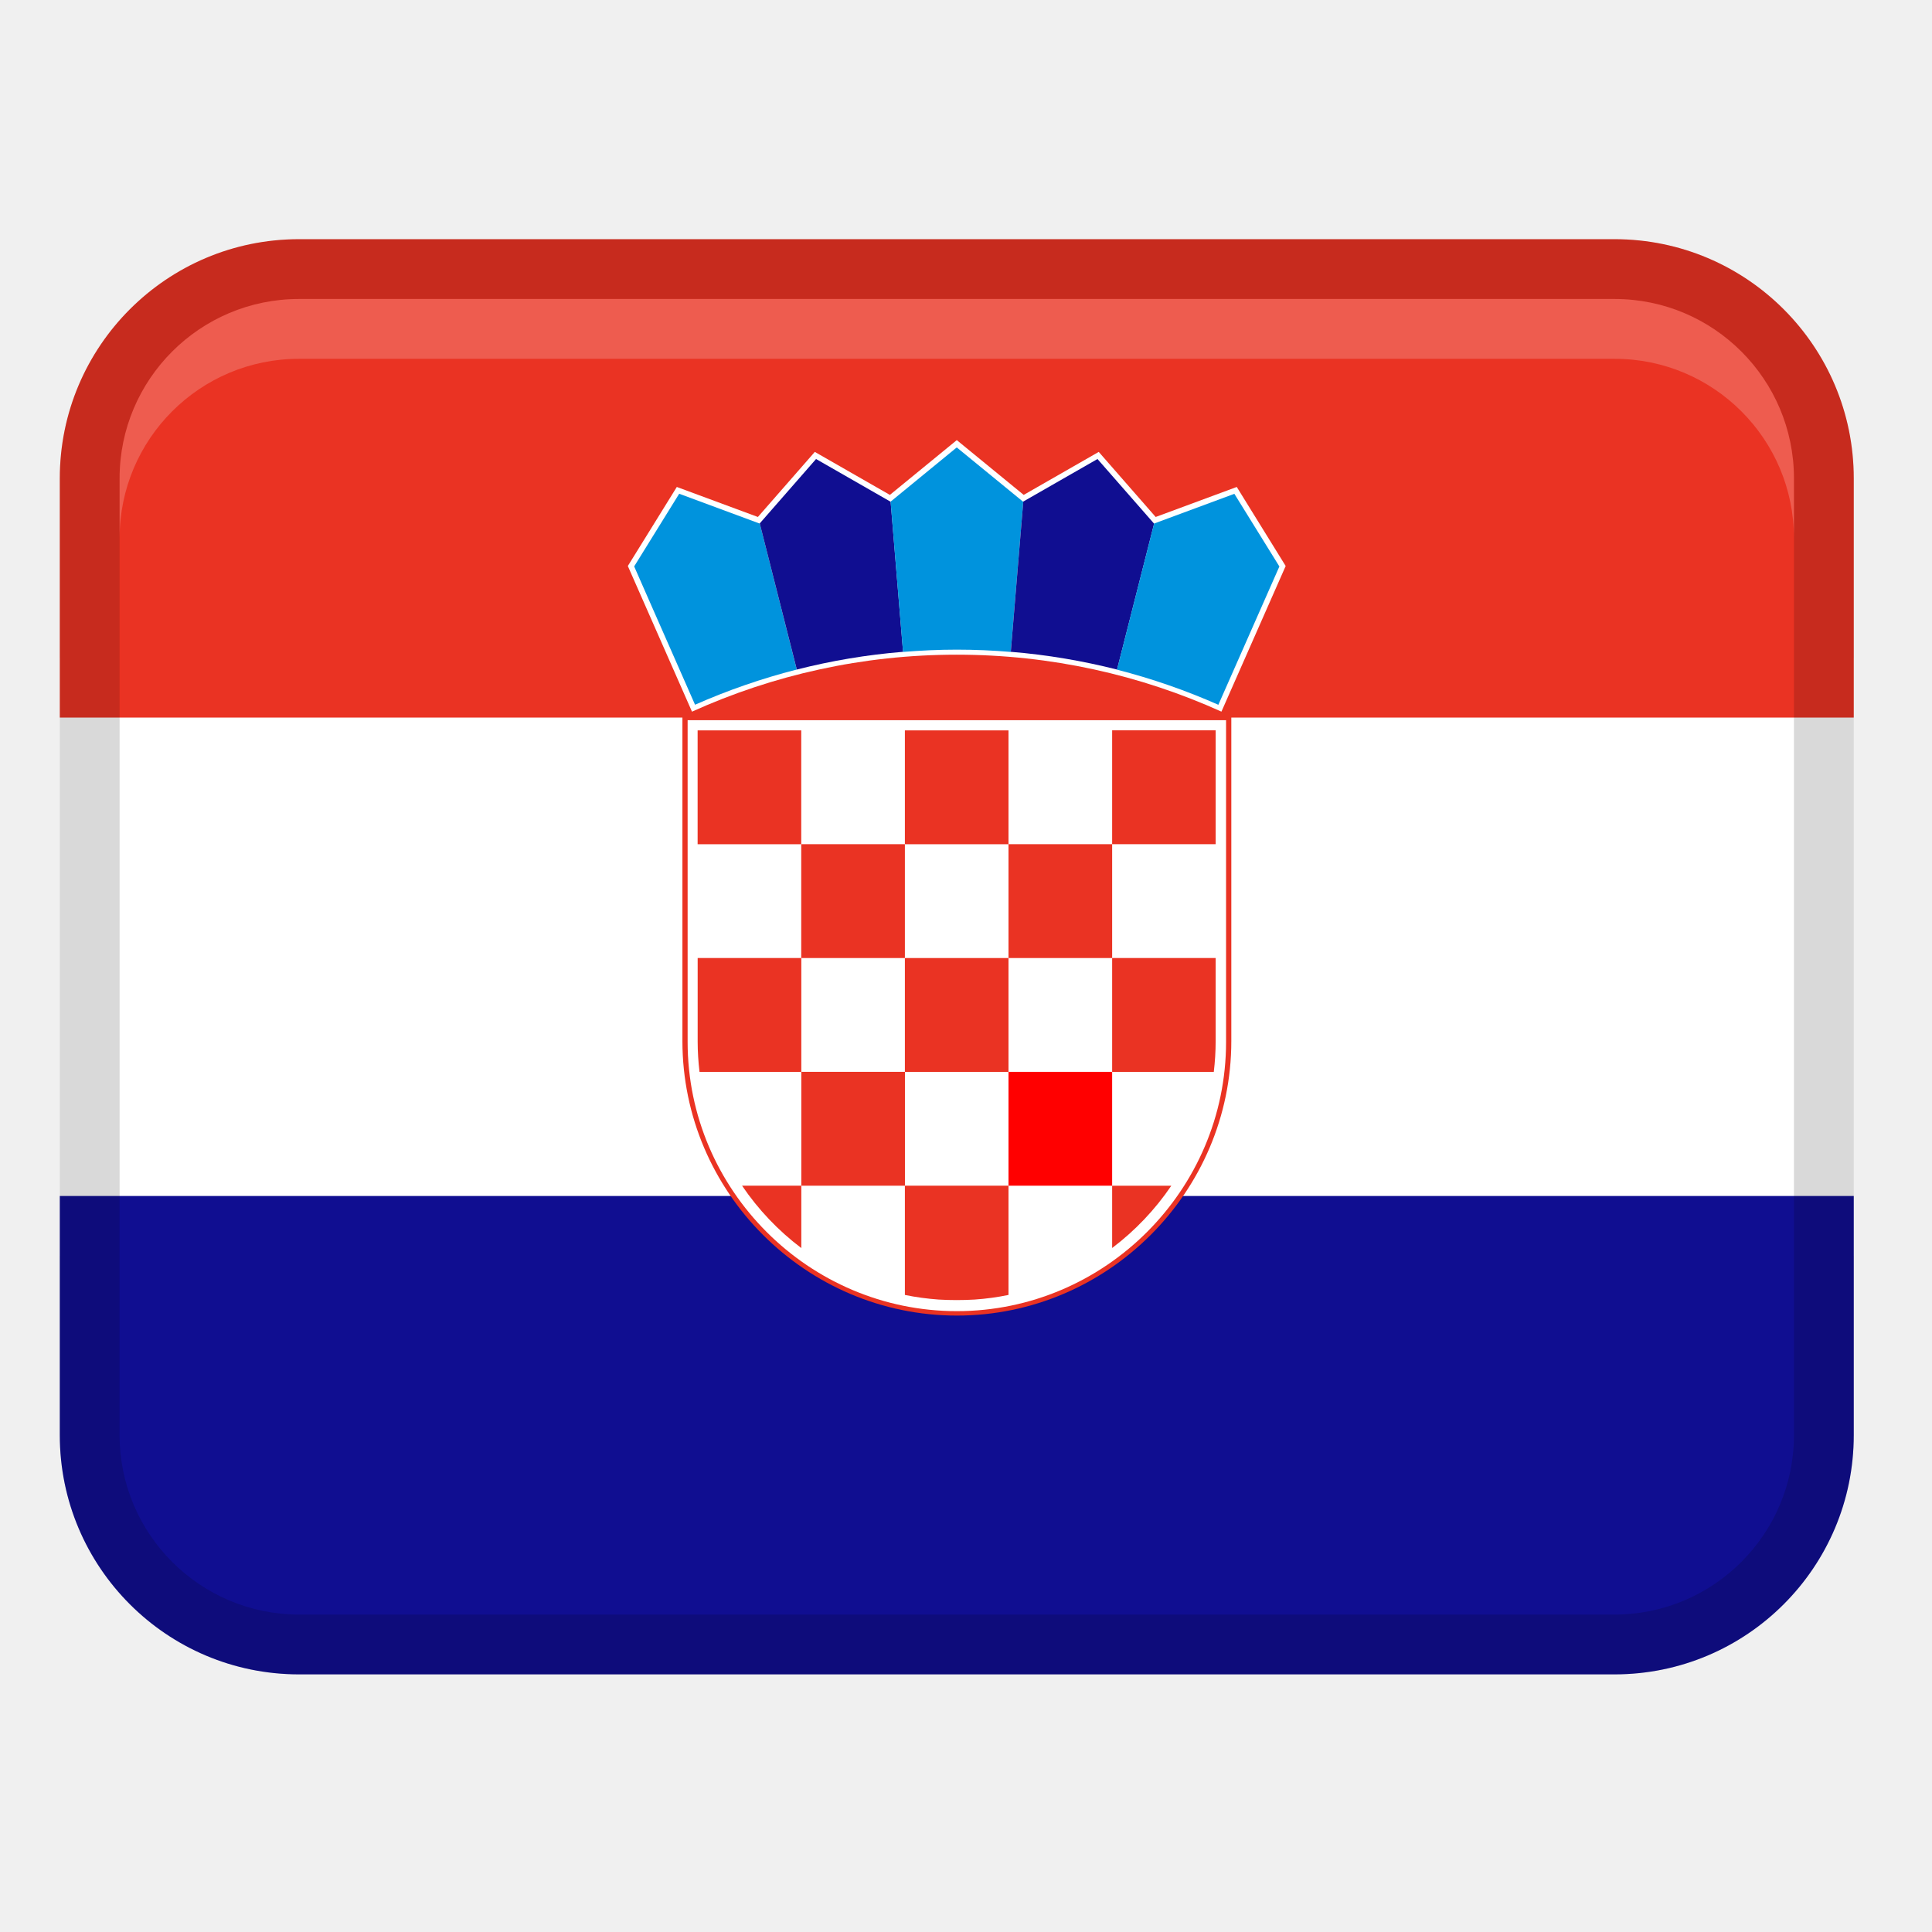
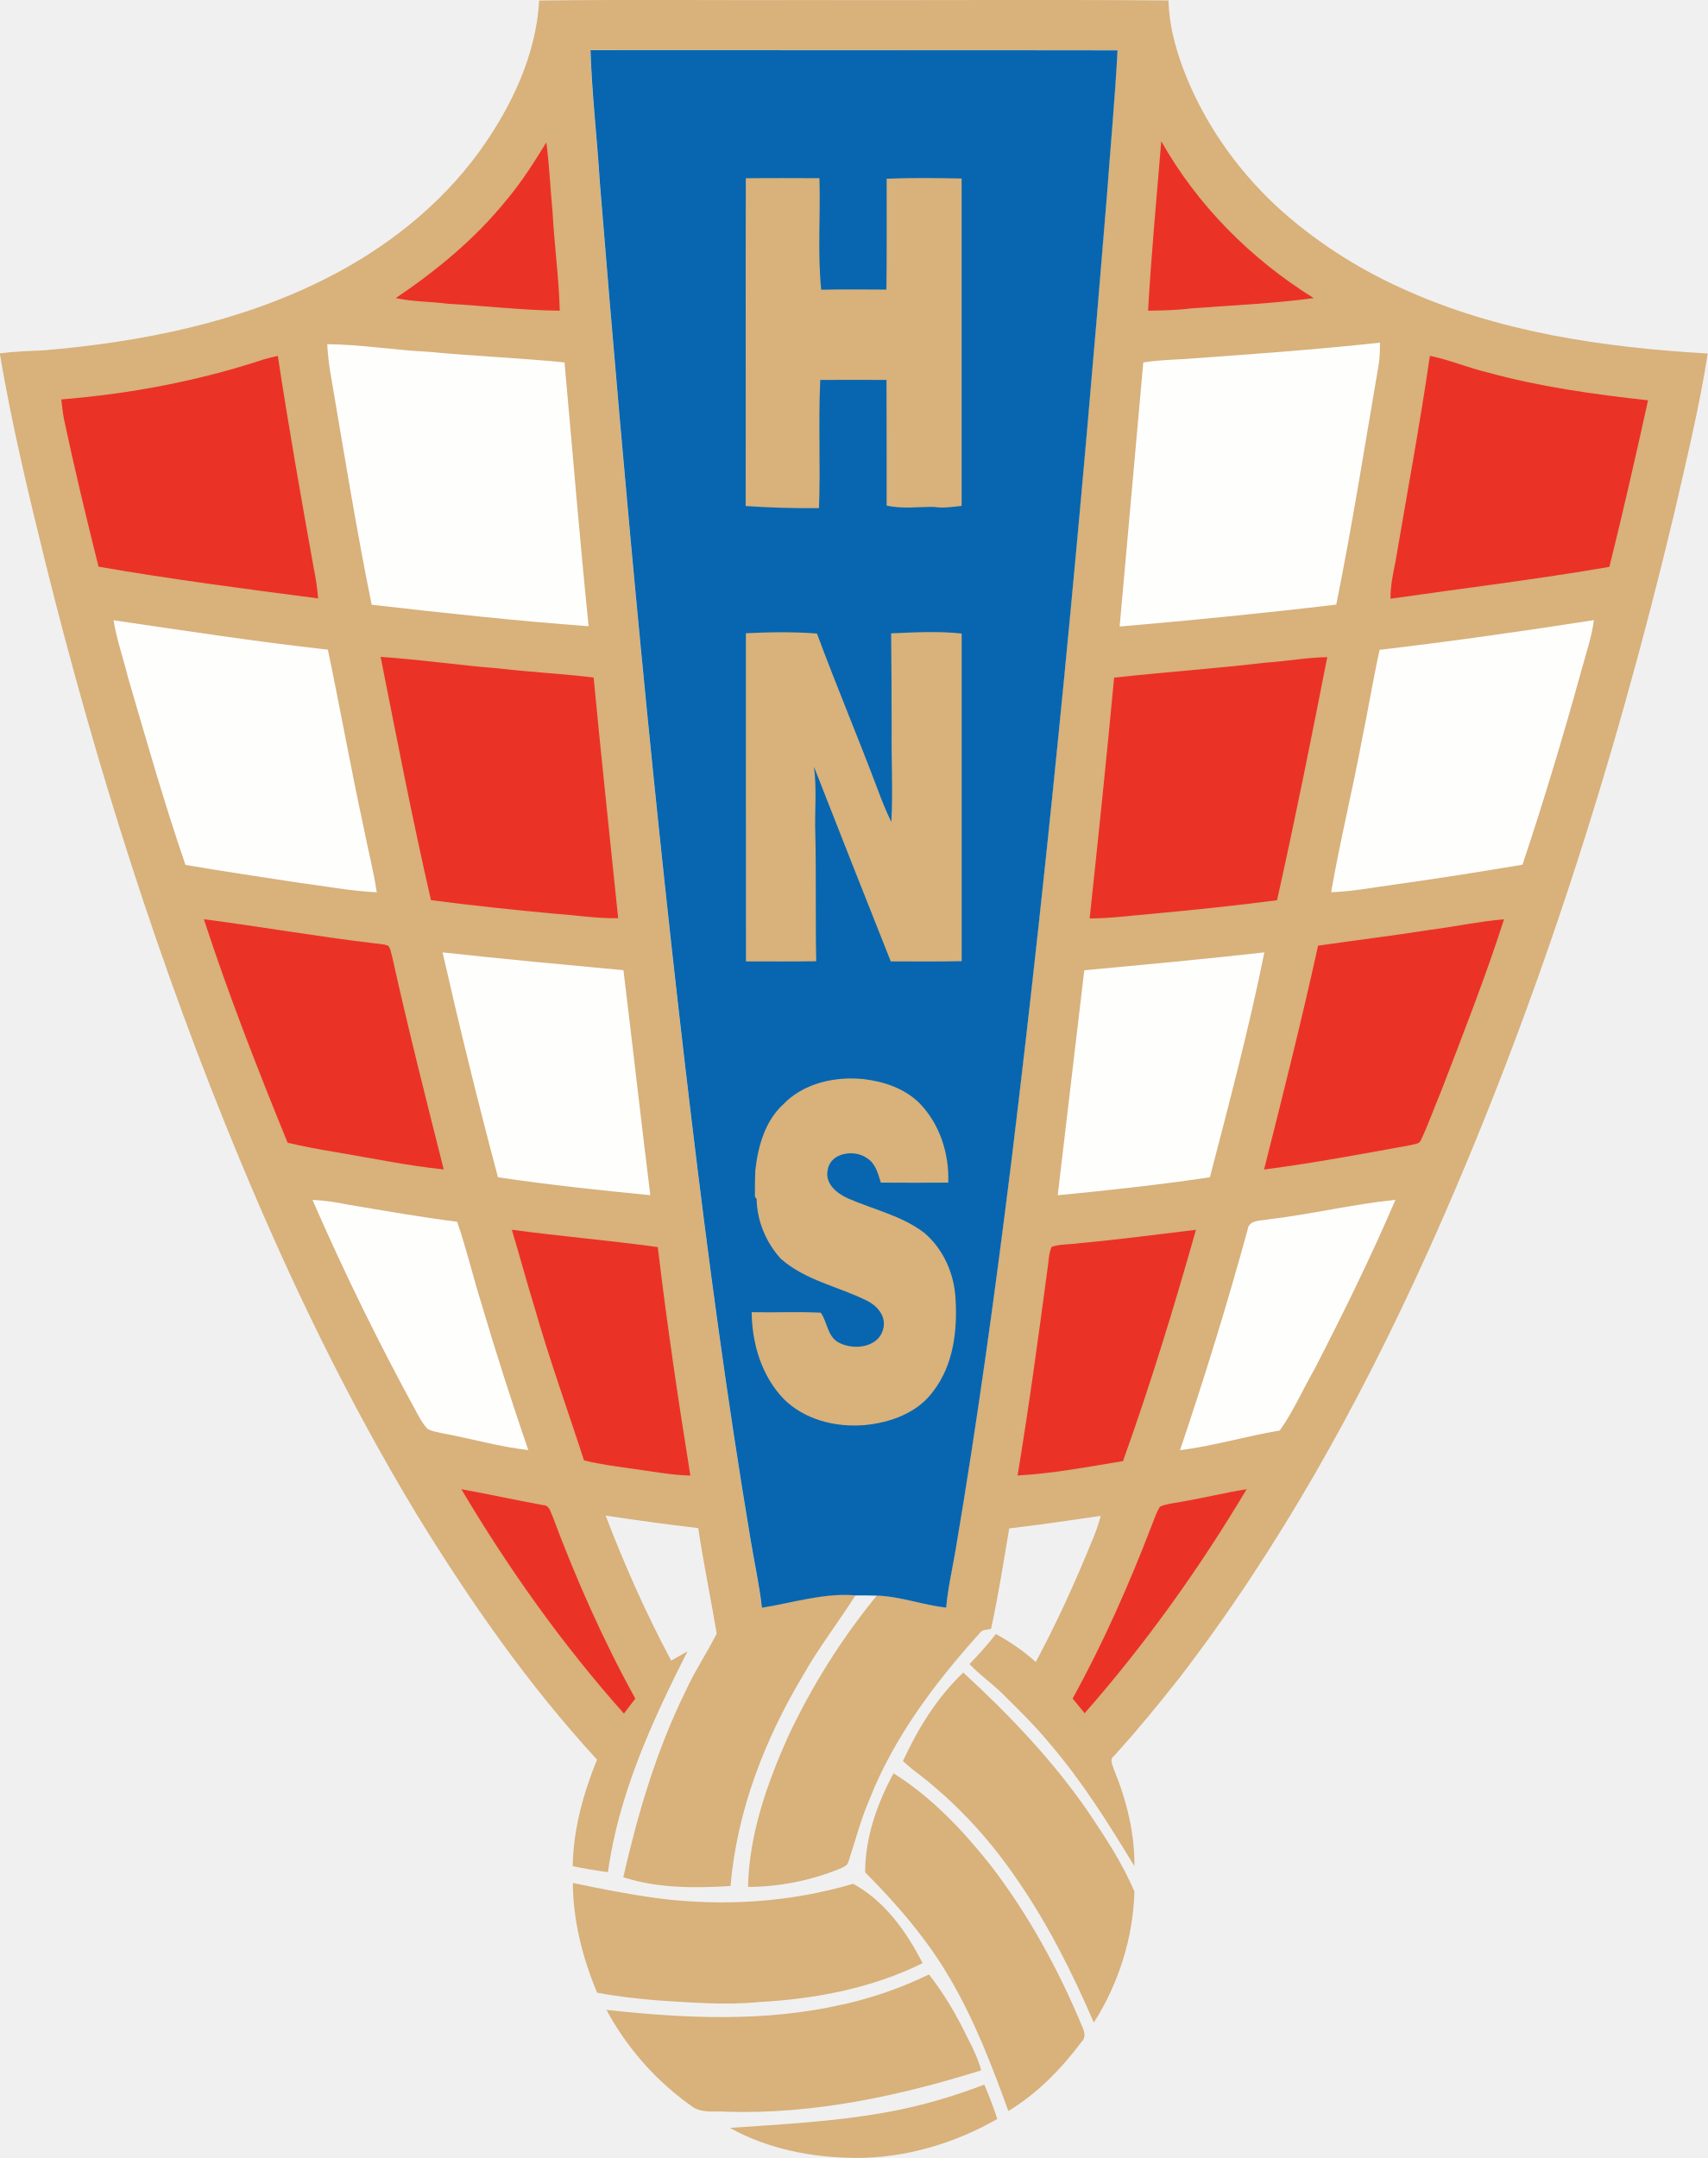
- <svg xmlns="http://www.w3.org/2000/svg" width="82" height="82" viewBox="0 0 82 82" fill="none">
-   <path d="M2.538 27.919H78.679V53.299H2.538V27.919Z" fill="white" />
-   <path d="M12.69 10.152H68.527C74.131 10.152 78.679 14.7 78.679 20.305V30.457H2.538V20.305C2.538 14.7 7.086 10.152 12.69 10.152Z" fill="#EA3323" />
-   <path d="M68.527 71.065L12.69 71.065C7.086 71.065 2.538 66.517 2.538 60.913V50.761L78.679 50.761V60.913C78.679 66.517 74.131 71.065 68.527 71.065Z" fill="#100E91" />
-   <path opacity="0.15" d="M68.527 10.152H12.69C7.084 10.152 2.538 14.698 2.538 20.305V60.913C2.538 66.52 7.084 71.066 12.69 71.066H68.527C74.134 71.066 78.679 66.52 78.679 60.913V20.305C78.679 14.698 74.134 10.152 68.527 10.152ZM76.141 60.913C76.141 65.111 72.725 68.527 68.527 68.527H12.69C8.492 68.527 5.076 65.111 5.076 60.913V20.305C5.076 16.107 8.492 12.69 12.69 12.69H68.527C72.725 12.69 76.141 16.107 76.141 20.305V60.913Z" fill="black" />
-   <path d="M40.611 55.837C47.017 55.837 52.261 50.596 52.261 44.187V30.345H28.964V44.187C28.964 50.593 34.205 55.837 40.614 55.837H40.611Z" fill="#EA3323" />
-   <path d="M40.611 55.649C46.895 55.649 52.038 50.507 52.038 44.223V30.568H29.185V44.223C29.185 50.507 34.327 55.649 40.611 55.649Z" fill="white" />
-   <path d="M34.007 31H29.609V35.832H34.007V31Z" fill="#EA3323" />
-   <path d="M34.007 40.662H38.406V35.83H34.007V40.662Z" fill="#EA3323" />
-   <path d="M29.611 44.198C29.611 44.637 29.639 45.068 29.69 45.495H34.01V40.662H29.611V44.198Z" fill="#EA3323" />
-   <path d="M42.804 40.662H38.406V45.495H42.804V40.662Z" fill="#EA3323" />
-   <path d="M42.804 50.325H47.203V45.492H42.804V50.325Z" fill="#FF0000" />
-   <path d="M47.203 52.969C48.177 52.233 49.027 51.34 49.713 50.327H47.203V52.969Z" fill="#EA3323" />
-   <path d="M34.01 50.325H38.408V45.492H34.01V50.325Z" fill="#EA3323" />
-   <path d="M31.495 50.324C32.182 51.339 33.033 52.233 34.01 52.971V50.324H31.495Z" fill="#EA3323" />
-   <path d="M41.37 55.157C41.857 55.124 42.334 55.058 42.804 54.961V50.324H38.406V54.961C38.873 55.058 39.35 55.121 39.834 55.157C40.347 55.187 40.86 55.187 41.37 55.157Z" fill="#EA3323" />
-   <path d="M51.517 45.495C51.568 45.068 51.596 44.634 51.596 44.193V40.662H47.203V45.495H51.517Z" fill="#EA3323" />
-   <path d="M42.804 40.662H47.203V35.83H42.804V40.662Z" fill="#EA3323" />
-   <path d="M42.804 31H38.406V35.832H42.804V31Z" fill="#EA3323" />
-   <path d="M51.596 35.83V30.997H47.203V35.83H51.596Z" fill="#EA3323" />
-   <path d="M51.842 30.203L54.568 24.023L52.492 20.668L49.05 21.942L46.634 19.18L43.449 21.005L40.609 18.68L37.769 21.005L34.583 19.18L32.167 21.942L28.726 20.668L26.647 24.023L29.37 30.205C32.802 28.652 36.606 27.787 40.606 27.787C44.606 27.787 48.408 28.652 51.84 30.203H51.842Z" fill="white" />
-   <path d="M32.246 22.215L32.241 22.221L28.827 20.956L26.916 24.04L27.647 25.703L29.5 29.911C30.883 29.299 32.327 28.797 33.817 28.418L32.246 22.215Z" fill="#0093DD" />
-   <path d="M37.799 21.287L37.794 21.292L34.636 19.482L32.246 22.215L33.819 28.418C35.281 28.045 36.786 27.791 38.329 27.665L37.801 21.287H37.799Z" fill="#100E91" />
-   <path d="M43.431 21.289L43.423 21.294L40.608 18.99L37.799 21.292L38.327 27.67C39.078 27.609 39.84 27.573 40.608 27.573C41.377 27.573 42.144 27.606 42.9 27.67L43.431 21.292V21.289Z" fill="#0093DD" />
-   <path d="M48.984 22.218H48.977L46.581 19.482L43.431 21.287L42.901 27.665C44.444 27.791 45.949 28.048 47.411 28.418L48.987 22.215L48.984 22.218Z" fill="#100E91" />
-   <path d="M51.712 29.911L54.301 24.043L52.39 20.959L48.984 22.22L47.408 28.423C48.893 28.802 50.332 29.304 51.71 29.913L51.712 29.911Z" fill="#0093DD" />
-   <path opacity="0.2" d="M68.527 12.69H12.69C8.485 12.69 5.076 16.099 5.076 20.305V22.843C5.076 18.637 8.485 15.229 12.69 15.229H68.527C72.733 15.229 76.141 18.637 76.141 22.843V20.305C76.141 16.099 72.733 12.69 68.527 12.69Z" fill="white" />
+ <svg xmlns="http://www.w3.org/2000/svg" id="Layer_1" viewBox="0 0 228.92 289.22">
+   <defs>
+     <style>.cls-1{fill:#0766af;}.cls-2{fill:#fefefd;}.cls-3{fill:#d8b17b;}.cls-4{fill:#eb3226;}</style>
+   </defs>
+   <path class="cls-3" d="M72.31.07c12.02-.15,24.05-.02,36.08-.06,16.08.04,32.16-.08,48.24.05.07,3.14.87,6.2,1.96,9.13,2.64,7,7.01,13.3,12.46,18.4,4.97,4.56,10.68,8.27,16.82,11.04,12.85,5.89,27.05,7.94,41.04,8.75-1.14,7.33-2.92,14.54-4.57,21.76-8.11,33.88-18.76,67.23-33.11,99-9.06,19.98-19.75,39.33-33.15,56.75-2.8,3.57-5.69,7.06-8.73,10.43-.69.48-.2,1.24-.02,1.87,1.68,4.08,2.77,8.48,2.73,12.92-3.45-5.69-7-11.37-11.35-16.43-1.94-2.37-4.13-4.5-6.3-6.65-1.42-1.41-3.08-2.54-4.45-4.01,1.24-1.28,2.43-2.61,3.53-4.02,1.92,1.04,3.73,2.28,5.35,3.75,2.77-5.18,5.21-10.53,7.43-15.97.52-1.17.94-2.38,1.28-3.62-4.09.59-8.17,1.2-12.27,1.68-.76,4.5-1.46,9.01-2.44,13.47-.52.13-1.18.05-1.51.56-6.01,6.67-11.53,13.98-14.83,22.4-1.15,2.66-1.85,5.48-2.77,8.22-.12.59-.75.76-1.22.99-3.88,1.56-8.05,2.4-12.24,2.41.14-7.02,2.53-13.79,5.36-20.14,3.18-6.76,7.18-13.15,11.92-18.93,3.15.11,6.14,1.27,9.26,1.6.22-2.52.79-4.99,1.22-7.48,2.95-17.38,5.35-34.84,7.52-52.33,5.27-43.05,9.3-86.25,12.81-129.48.47-6.47,1.08-12.94,1.42-19.42-23.55-.03-47.11,0-70.65-.02.2,5.95.88,11.87,1.26,17.81,3.4,41.83,7.25,83.64,12.26,125.32,2.27,18.82,4.78,37.61,7.91,56.31.5,3.1,1.2,6.18,1.55,9.3,4.18-.66,8.29-2.02,12.58-1.65-2.29,3.61-4.92,7-7.03,10.73-5.16,8.6-8.88,18.21-9.74,28.26-4.81.29-9.73.32-14.37-1.18,1.94-8.51,4.42-16.95,8.29-24.81,1.21-2.72,2.9-5.19,4.23-7.84-.78-4.71-1.78-9.4-2.47-14.14-4.15-.49-8.29-1.05-12.42-1.68,2.54,6.64,5.43,13.16,8.79,19.44.73-.41,1.45-.83,2.18-1.24-4.74,9.37-9.22,19.09-10.66,29.59-1.58-.22-3.16-.47-4.72-.8.08-4.94,1.41-9.73,3.26-14.28-9.28-10.08-17.14-21.39-24.29-33.06-9.1-15.08-16.79-30.98-23.54-47.23-10.82-25.98-19.33-52.87-26.12-80.17-2.29-9.28-4.52-18.58-6.11-28.01,1.94-.25,3.89-.32,5.85-.4,12.93-1.1,25.96-3.66,37.63-9.51,8.11-4.05,15.46-9.78,20.81-17.15,4.27-5.93,7.6-12.87,8.02-20.26h0Z" />
+   <path class="cls-1" d="M79.15,6.72c23.55.02,47.1-.02,70.65.02-.34,6.48-.95,12.94-1.42,19.42-3.51,43.23-7.55,86.43-12.81,129.48-2.17,17.49-4.57,34.96-7.52,52.33-.43,2.49-1,4.95-1.22,7.48-3.12-.33-6.1-1.49-9.26-1.6-.95-.04-1.91-.02-2.86-.03-4.29-.37-8.4.99-12.58,1.65-.35-3.13-1.05-6.2-1.55-9.3-3.13-18.7-5.65-37.49-7.91-56.31-5.01-41.68-8.86-83.48-12.26-125.32-.37-5.94-1.06-11.86-1.26-17.81h0Z" />
+   <path class="cls-4" d="M73.23,19.07c.41,3.12.54,6.25.84,9.38.23,4.4.85,8.77.96,13.19-4.99-.05-9.94-.65-14.91-.92-2.35-.31-4.75-.27-7.07-.77,5.52-3.72,10.71-8.01,14.9-13.21,2-2.39,3.67-5.02,5.29-7.67h0Z" />
+   <path class="cls-4" d="M155.66,18.93c4.85,8.61,12.06,15.82,20.43,21.02-5.44.74-10.95.97-16.43,1.38-1.91.25-3.85.28-5.77.31.44-7.58,1.14-15.15,1.77-22.71h0Z" />
+   <path class="cls-3" d="M99.98,23.89c3.29-.04,6.57-.02,9.86-.01.16,4.98-.27,9.99.24,14.95,2.91-.07,5.83-.03,8.74-.02.06-4.95.02-9.91.03-14.86,3.35-.14,6.7-.09,10.05-.03-.01,14.63-.01,29.25,0,43.88-1.23.14-2.46.33-3.69.14-2.13-.03-4.26.29-6.36-.18,0-5.61,0-11.23-.02-16.84-2.96,0-5.92-.03-8.88,0-.27,5.72.05,11.46-.17,17.18-3.28.04-6.56-.06-9.83-.28.03-14.65-.02-29.29.02-43.93h0Z" />
+   <path class="cls-2" d="M43.86,46.13c4.54.04,9.04.8,13.58,1.02,6.07.58,12.17.82,18.23,1.42,1.07,11.79,2.03,23.58,3.23,35.36-9.71-.72-19.4-1.77-29.08-2.88-2.07-10.17-3.71-20.43-5.46-30.65-.26-1.41-.41-2.83-.5-4.26h0Z" />
+   <path class="cls-2" d="M158.86,48.11c8.72-.63,17.44-1.24,26.12-2.19,0,.99-.02,1.99-.18,2.98-1.84,10.72-3.53,21.47-5.68,32.13-9.66,1.15-19.35,2.11-29.04,2.94,1.04-11.8,2.13-23.59,3.17-35.39,1.85-.31,3.73-.36,5.6-.47h0Z" />
+   <path class="cls-4" d="M35.38,48.16c.61-.18,1.23-.32,1.86-.46,1.44,9.45,3.09,18.86,4.78,28.26.29,1.4.51,2.81.62,4.24-9.83-1.28-19.66-2.56-29.43-4.25-1.65-6.59-3.24-13.2-4.65-19.86-.16-.85-.25-1.71-.34-2.56,9.22-.74,18.37-2.47,27.16-5.37h0Z" />
+   <path class="cls-4" d="M191.67,47.69c2.59.53,5.03,1.57,7.59,2.19,7.08,1.95,14.37,2.97,21.65,3.77-1.64,7.46-3.34,14.9-5.18,22.32-9.74,1.68-19.56,2.87-29.34,4.27-.02-1.65.32-3.27.65-4.88,1.57-9.22,3.28-18.42,4.63-27.68h0Z" />
+   <path class="cls-2" d="M15.22,83.13c9.57,1.4,19.12,2.87,28.73,3.94,1.66,7.91,3.07,15.88,4.79,23.79.56,2.91,1.33,5.79,1.76,8.73-3.57-.18-7.09-.85-10.63-1.31-5.01-.77-10.02-1.51-15.01-2.36-2.85-8.29-5.24-16.72-7.7-25.13-.63-2.55-1.51-5.05-1.94-7.65h0Z" />
+   <path class="cls-2" d="M184.94,87.09c9.6-1.13,19.17-2.49,28.71-3.98-.29,2.32-1.08,4.52-1.68,6.77-2.41,8.73-5.02,17.42-7.89,26.01-5.65.94-11.31,1.85-16.99,2.64-2.88.38-5.75.95-8.66,1.05,1.2-6.94,2.9-13.78,4.18-20.7.82-3.92,1.45-7.88,2.32-11.79h0Z" />
+   <path class="cls-3" d="M99.96,84.87c3.17-.16,6.38-.21,9.55.04,2.62,7.07,5.56,14.02,8.21,21.08.53,1.42,1.1,2.82,1.76,4.18.22-4.14-.01-8.3.04-12.45,0-4.28-.03-8.56-.07-12.84,3.15-.13,6.32-.32,9.46.03-.01,14.64,0,29.27,0,43.91-3.17.07-6.34.03-9.51.03-3.46-8.68-6.88-17.38-10.29-26.08.4,2.99.07,6.03.18,9.04.13,5.67,0,11.35.12,17.02-3.14.05-6.29.02-9.42.02-.02-14.66,0-29.32-.01-43.98h0Z" />
+   <path class="cls-4" d="M51.02,88.04c5.31.35,10.58,1.13,15.89,1.55,4.21.49,8.45.71,12.66,1.21,1.03,10.76,2.18,21.5,3.29,32.25-2.86.08-5.68-.41-8.52-.59-5.53-.52-11.06-1.1-16.57-1.82-2.49-10.82-4.59-21.72-6.75-32.6h0Z" />
+   <path class="cls-4" d="M169.84,88.8c2.69-.2,5.36-.68,8.07-.73-2.13,10.88-4.31,21.76-6.73,32.58-5.61.73-11.24,1.31-16.86,1.83-2.75.23-5.49.61-8.26.61,1.15-10.75,2.28-21.51,3.28-32.27,6.82-.75,13.68-1.23,20.5-2.03h0Z" />
+   <path class="cls-4" d="M27.32,123.2c7.59.98,15.13,2.31,22.74,3.21.64.08,1.3.11,1.92.31.41.36.4.97.58,1.46,2.12,9.56,4.52,19.06,6.92,28.55-4.86-.5-9.66-1.51-14.48-2.32-2.16-.36-4.32-.75-6.45-1.26-4.02-9.87-7.91-19.81-11.22-29.94h0Z" />
+   <path class="cls-4" d="M191.64,124.63c3.33-.43,6.62-1.14,9.97-1.43-2.49,7.74-5.46,15.31-8.38,22.9-.94,2.22-1.73,4.51-2.76,6.69-.22.58-.94.54-1.42.69-6.52,1.18-13.04,2.41-19.61,3.26,2.52-9.97,5.03-19.95,7.24-30,4.98-.72,9.98-1.33,14.95-2.11h0Z" />
+   <path class="cls-2" d="M59.32,127.64c8.07.89,16.16,1.63,24.25,2.39,1.22,10.05,2.36,20.1,3.6,30.15-6.82-.66-13.64-1.39-20.42-2.4-2.67-10-5.13-20.05-7.43-30.14h0Z" />
+   <path class="cls-2" d="M145.34,130.04c8.05-.76,16.1-1.49,24.14-2.4-2.04,10.13-4.7,20.13-7.3,30.14-6.77,1.01-13.59,1.75-20.4,2.41,1.19-10.05,2.37-20.1,3.56-30.15h0Z" />
+   <path class="cls-3" d="M104.84,148.16c2.74-2.98,7.08-3.95,10.98-3.53,2.72.33,5.46,1.26,7.43,3.22,2.73,2.79,4,6.79,3.86,10.65-3.01.03-6.03.01-9.04,0-.37-1.19-.69-2.56-1.84-3.27-1.67-1.23-4.9-.78-5.28,1.56-.41,1.84,1.23,3.15,2.71,3.82,3.41,1.49,7.19,2.31,10.2,4.59,2.58,2.17,4.03,5.46,4.22,8.79.27,4.28-.26,8.9-2.94,12.41-2.11,2.96-5.8,4.28-9.3,4.6-3.84.31-8-.72-10.79-3.51-2.96-3.07-4.26-7.43-4.29-11.63,3.09.07,6.18-.09,9.26.07.87,1.22.87,3.08,2.29,3.94,1.96,1.13,5.35.82,6.05-1.67.51-1.68-.69-3.15-2.12-3.86-3.82-1.91-8.28-2.73-11.56-5.62-1.99-2.17-3.21-5.08-3.26-8.03l-.23-.31c0-1.19,0-2.39.06-3.58.36-3.13,1.25-6.39,3.58-8.65h0Z" />
+   <path class="cls-2" d="M41.88,160.82c1.6.05,3.19.31,4.77.63,4.86.81,9.73,1.68,14.63,2.29,1.26,3.66,2.14,7.43,3.3,11.13,1.93,6.54,4.02,13.02,6.23,19.47-3.82-.43-7.53-1.5-11.3-2.21-.75-.18-1.55-.25-2.22-.64-.52-.54-.88-1.2-1.25-1.84-5.15-9.39-9.87-19.01-14.15-28.83h0Z" />
+   <path class="cls-2" d="M170.16,163.4c5.66-.67,11.22-2.02,16.89-2.6-3.31,7.73-7.02,15.27-10.87,22.74-1.57,2.71-2.81,5.63-4.64,8.18-4.48.75-8.86,2.07-13.37,2.64,3.3-9.76,6.34-19.6,9.06-29.54.19-1.44,1.89-1.17,2.93-1.42h0Z" />
+   <path class="cls-4" d="M68.61,164.81c6.5.89,13.06,1.42,19.56,2.33,1.22,10.24,2.73,20.45,4.37,30.62-2.51-.06-4.97-.54-7.45-.87-2.28-.34-4.58-.6-6.81-1.17-2.21-6.83-4.66-13.59-6.63-20.5-1.07-3.46-2-6.95-3.04-10.41h0Z" />
+   <path class="cls-4" d="M144.83,166.6c5.17-.47,10.32-1.17,15.48-1.78-2.95,10.43-6.12,20.8-9.78,31-4.68.77-9.38,1.66-14.13,1.93,1.52-9.18,2.77-18.39,4-27.61.18-1.01.14-2.1.57-3.04,1.23-.4,2.58-.3,3.85-.5h0Z" />
+   <path class="cls-4" d="M61.85,199.59c3.66.66,7.3,1.46,10.95,2.13.87,0,.99.97,1.3,1.58,3.12,8.35,6.75,16.54,11.06,24.35-.51.66-1.02,1.33-1.53,2-8.25-9.25-15.46-19.41-21.79-30.06h0Z" />
+   <path class="cls-4" d="M158.38,201.27c2.92-.5,5.79-1.22,8.72-1.68-6.33,10.62-13.55,20.72-21.71,30.02-.54-.66-1.08-1.31-1.61-1.97,4.13-7.49,7.59-15.34,10.65-23.32.32-.81.59-1.65,1.06-2.4.91-.39,1.92-.47,2.89-.65h0Z" />
+   <path class="cls-3" d="M121.04,236.01c2.01-4.36,4.58-8.53,8.08-11.85,6.13,5.64,11.93,11.7,16.68,18.57,2.31,3.44,4.64,6.95,6.26,10.78-.16,6.18-2.12,12.35-5.44,17.56-2.93-6.79-6.27-13.44-10.52-19.51-3.77-5.5-8.41-10.42-13.76-14.41-.45-.36-.88-.75-1.31-1.13h0Z" />
+   <path class="cls-3" d="M119.77,237.66c5.08,3.18,9.25,7.6,12.96,12.26,5.09,6.61,9.13,13.99,12.33,21.68.29.65.54,1.45-.06,2.02-2.71,3.62-5.94,6.96-9.84,9.3-2.17-6.02-4.48-12.02-7.71-17.57-3.08-5.35-7.15-10.06-11.48-14.42,0-4.68,1.6-9.19,3.8-13.26h0Z" />
+   <path class="cls-3" d="M76.79,252.36c3.74.79,7.5,1.52,11.29,2.04,8.77,1.14,17.78.58,26.28-1.93,4.25,2.32,7.15,6.42,9.31,10.64-6.8,3.36-14.4,4.8-21.93,5.21-4.56.44-9.13.06-13.68-.23-2.69-.23-5.38-.52-8.03-1.03-1.93-4.67-3.22-9.64-3.24-14.71h0Z" />
+   <path class="cls-3" d="M112.96,268.65c3.99-.89,7.88-2.24,11.56-4.03,2.09,2.65,3.78,5.6,5.25,8.65.72,1.34,1.35,2.73,1.75,4.2-11.01,3.45-22.48,5.9-34.07,5.55-1.48-.13-3.12.23-4.47-.56-4.86-3.36-8.89-7.89-11.69-13.09,10.52,1.15,21.28,1.66,31.67-.73h0Z" />
+   <path class="cls-3" d="M118.49,283.15c4.59-.8,9.1-2.09,13.45-3.77.63,1.51,1.24,3.04,1.74,4.61-5.76,3.29-12.34,5.25-19,5.22-5.8-.04-11.73-1.18-16.83-4.02,6.9-.49,13.82-.83,20.64-2.04h0Z" />
</svg>
